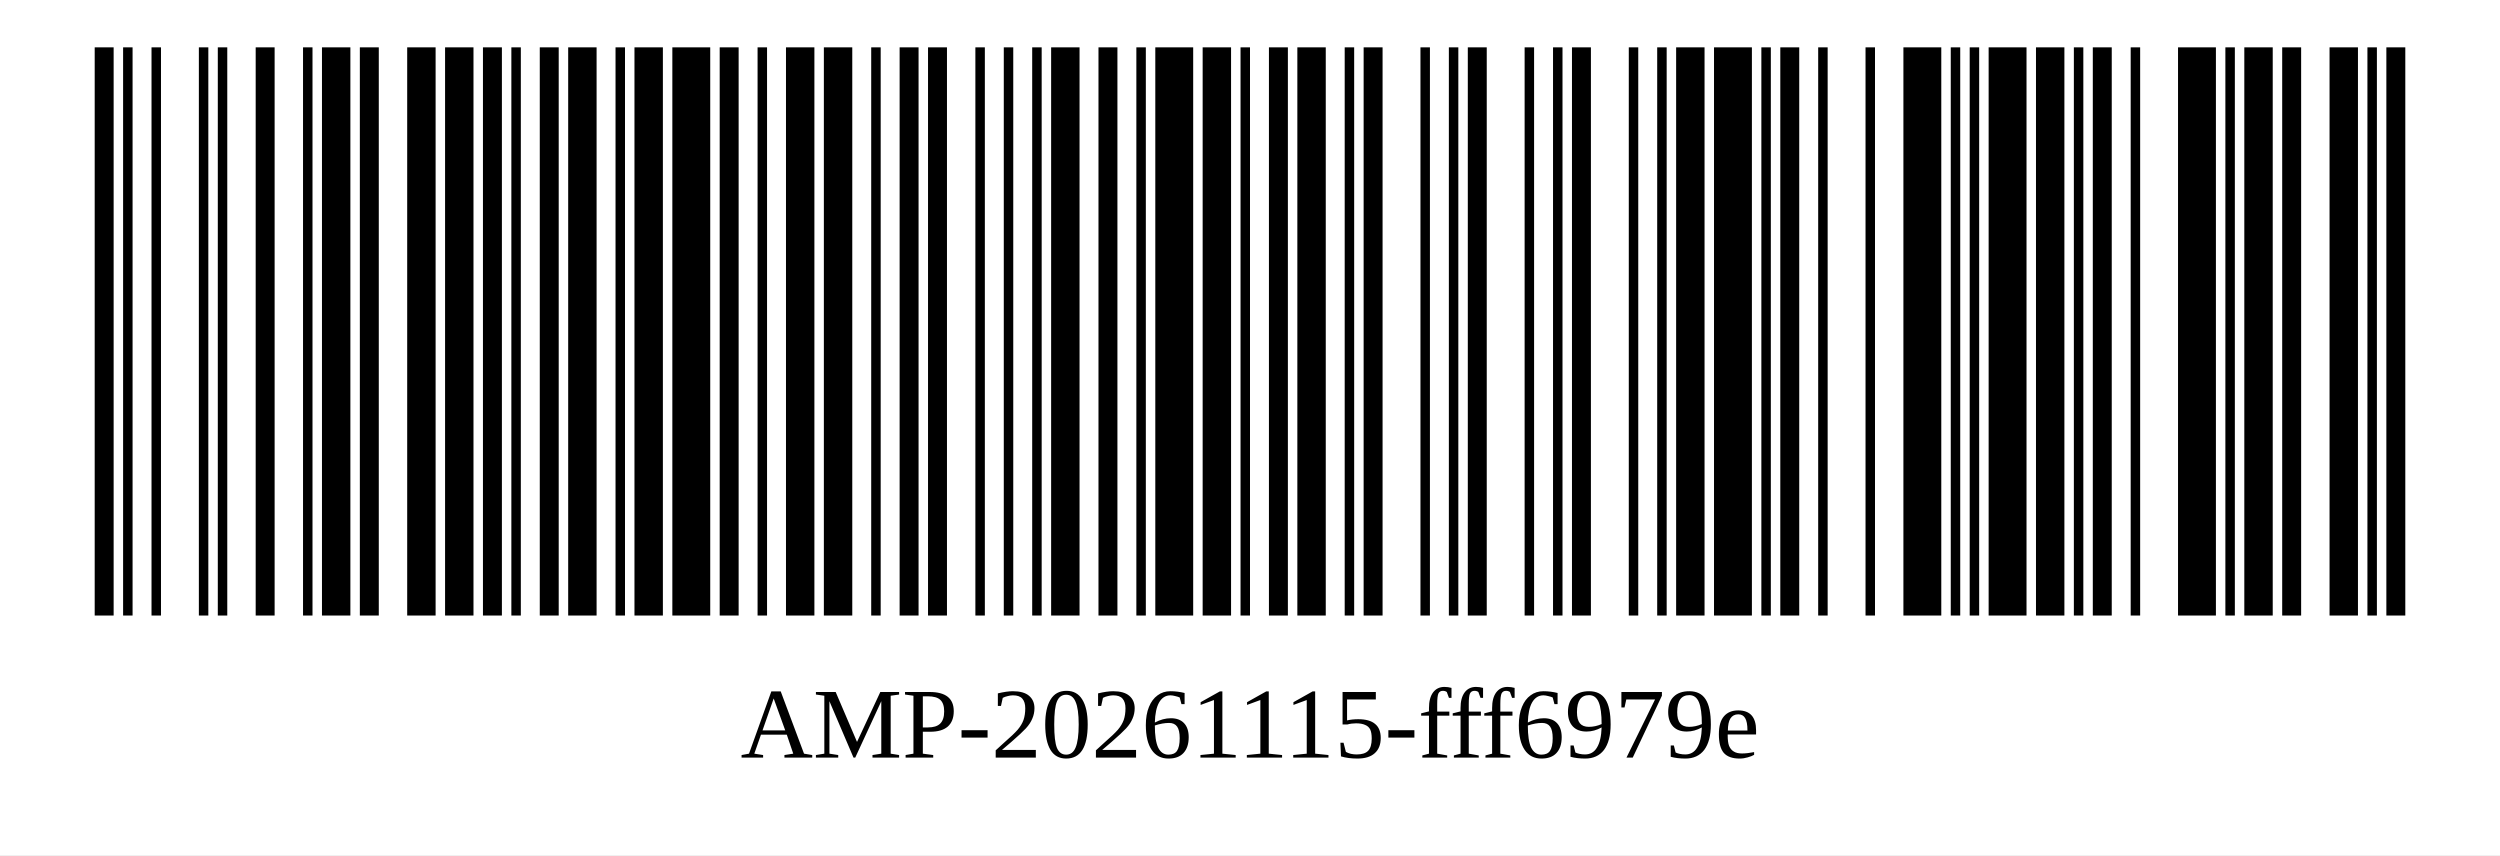
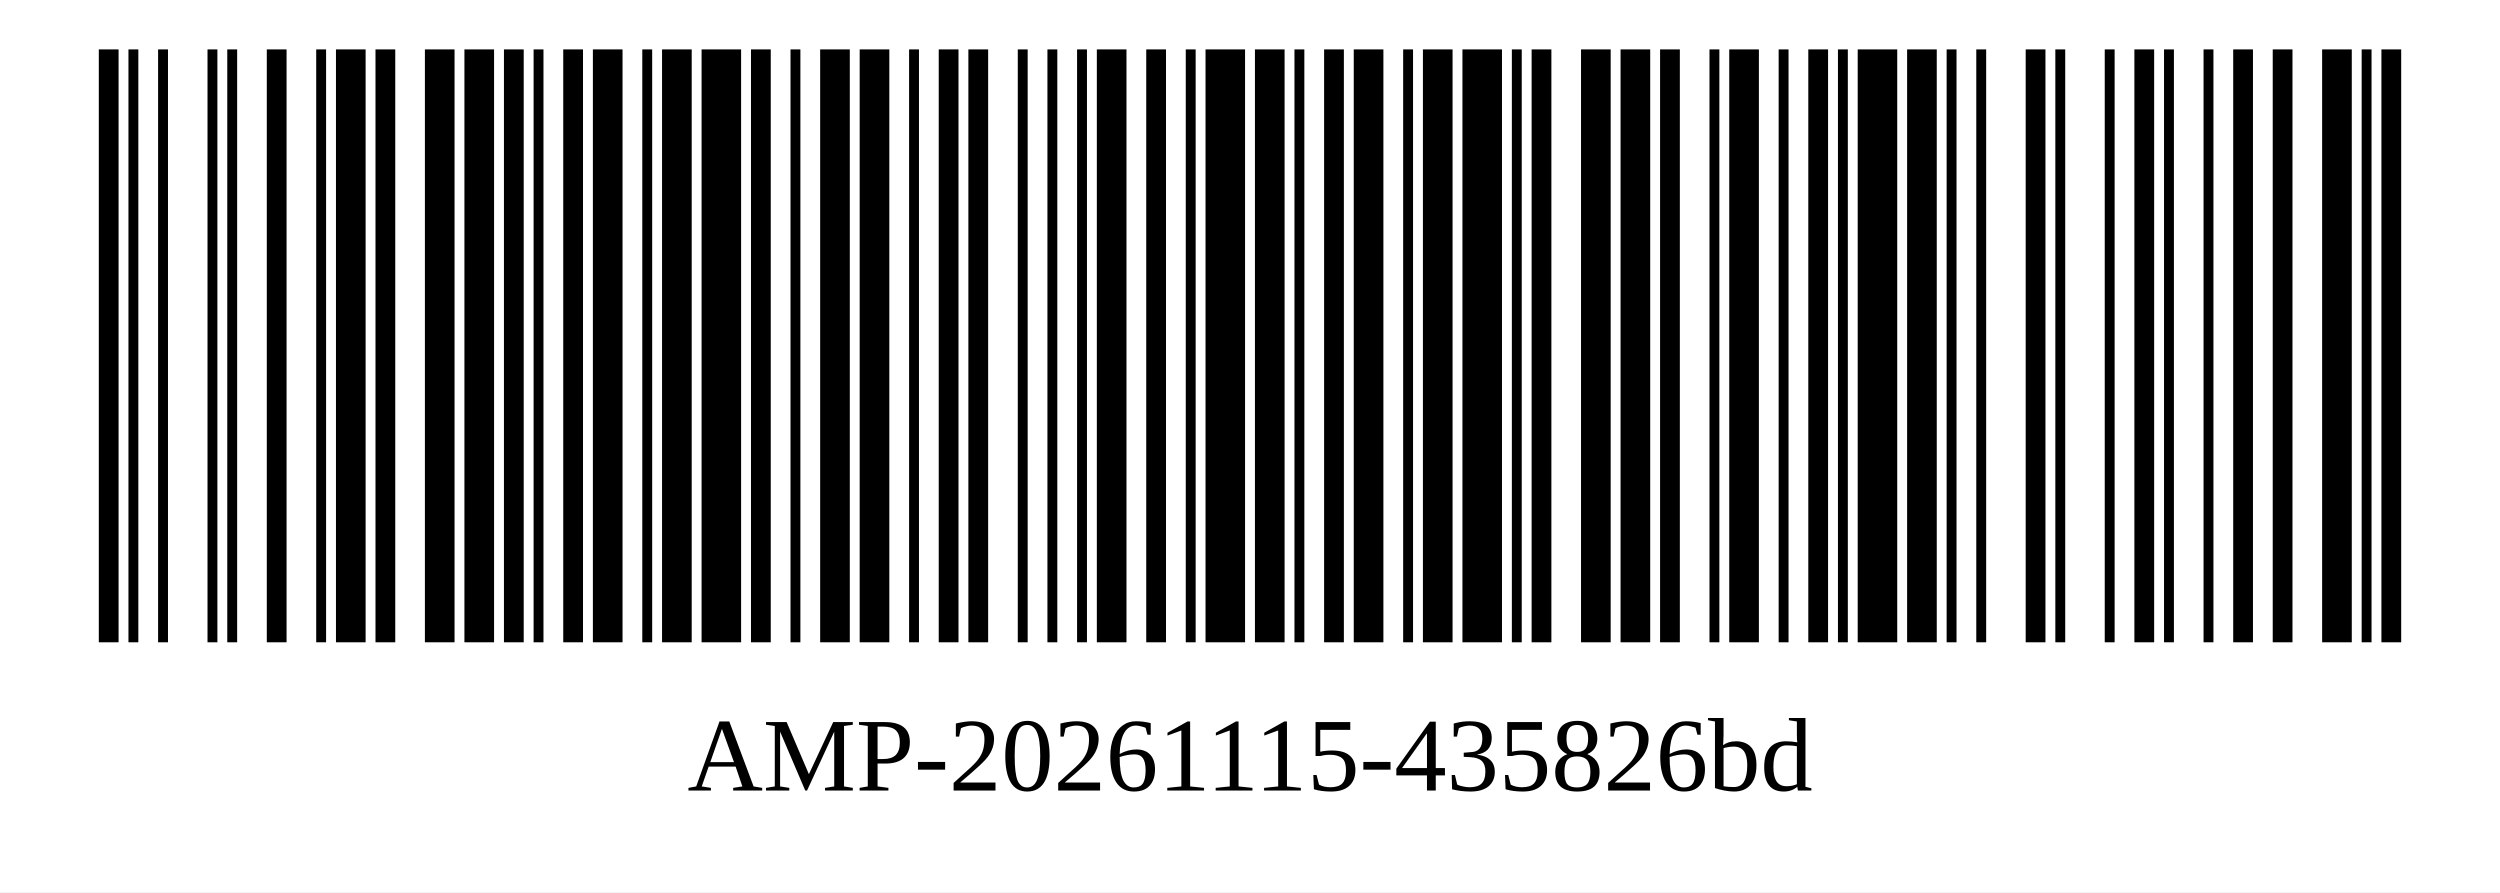
- <svg xmlns="http://www.w3.org/2000/svg" version="1.1" width="52.800mm" height="18.058mm">
+ <svg xmlns="http://www.w3.org/2000/svg" version="1.1" width="50.600mm" height="18.058mm">
  <g id="barcode_group">
    <rect width="100%" height="100%" style="fill:white" />
    <rect x="2.000mm" y="1.000mm" width="0.400mm" height="12.000mm" style="fill:black;" />
    <rect x="2.600mm" y="1.000mm" width="0.200mm" height="12.000mm" style="fill:black;" />
    <rect x="3.200mm" y="1.000mm" width="0.200mm" height="12.000mm" style="fill:black;" />
    <rect x="4.200mm" y="1.000mm" width="0.200mm" height="12.000mm" style="fill:black;" />
    <rect x="4.600mm" y="1.000mm" width="0.200mm" height="12.000mm" style="fill:black;" />
    <rect x="5.400mm" y="1.000mm" width="0.400mm" height="12.000mm" style="fill:black;" />
    <rect x="6.400mm" y="1.000mm" width="0.200mm" height="12.000mm" style="fill:black;" />
    <rect x="6.800mm" y="1.000mm" width="0.600mm" height="12.000mm" style="fill:black;" />
    <rect x="7.600mm" y="1.000mm" width="0.400mm" height="12.000mm" style="fill:black;" />
    <rect x="8.600mm" y="1.000mm" width="0.600mm" height="12.000mm" style="fill:black;" />
    <rect x="9.400mm" y="1.000mm" width="0.600mm" height="12.000mm" style="fill:black;" />
    <rect x="10.200mm" y="1.000mm" width="0.400mm" height="12.000mm" style="fill:black;" />
    <rect x="10.800mm" y="1.000mm" width="0.200mm" height="12.000mm" style="fill:black;" />
    <rect x="11.400mm" y="1.000mm" width="0.400mm" height="12.000mm" style="fill:black;" />
    <rect x="12.000mm" y="1.000mm" width="0.600mm" height="12.000mm" style="fill:black;" />
    <rect x="13.000mm" y="1.000mm" width="0.200mm" height="12.000mm" style="fill:black;" />
    <rect x="13.400mm" y="1.000mm" width="0.600mm" height="12.000mm" style="fill:black;" />
    <rect x="14.200mm" y="1.000mm" width="0.800mm" height="12.000mm" style="fill:black;" />
    <rect x="15.200mm" y="1.000mm" width="0.400mm" height="12.000mm" style="fill:black;" />
    <rect x="16.000mm" y="1.000mm" width="0.200mm" height="12.000mm" style="fill:black;" />
    <rect x="16.600mm" y="1.000mm" width="0.600mm" height="12.000mm" style="fill:black;" />
    <rect x="17.400mm" y="1.000mm" width="0.600mm" height="12.000mm" style="fill:black;" />
    <rect x="18.400mm" y="1.000mm" width="0.200mm" height="12.000mm" style="fill:black;" />
    <rect x="19.000mm" y="1.000mm" width="0.400mm" height="12.000mm" style="fill:black;" />
    <rect x="19.600mm" y="1.000mm" width="0.400mm" height="12.000mm" style="fill:black;" />
    <rect x="20.600mm" y="1.000mm" width="0.200mm" height="12.000mm" style="fill:black;" />
    <rect x="21.200mm" y="1.000mm" width="0.200mm" height="12.000mm" style="fill:black;" />
    <rect x="21.800mm" y="1.000mm" width="0.200mm" height="12.000mm" style="fill:black;" />
    <rect x="22.200mm" y="1.000mm" width="0.600mm" height="12.000mm" style="fill:black;" />
    <rect x="23.200mm" y="1.000mm" width="0.400mm" height="12.000mm" style="fill:black;" />
    <rect x="24.000mm" y="1.000mm" width="0.200mm" height="12.000mm" style="fill:black;" />
    <rect x="24.400mm" y="1.000mm" width="0.800mm" height="12.000mm" style="fill:black;" />
    <rect x="25.400mm" y="1.000mm" width="0.600mm" height="12.000mm" style="fill:black;" />
    <rect x="26.200mm" y="1.000mm" width="0.200mm" height="12.000mm" style="fill:black;" />
    <rect x="26.800mm" y="1.000mm" width="0.400mm" height="12.000mm" style="fill:black;" />
    <rect x="27.400mm" y="1.000mm" width="0.600mm" height="12.000mm" style="fill:black;" />
    <rect x="28.400mm" y="1.000mm" width="0.200mm" height="12.000mm" style="fill:black;" />
-     <rect x="28.800mm" y="1.000mm" width="0.400mm" height="12.000mm" style="fill:black;" />
-     <rect x="30.000mm" y="1.000mm" width="0.200mm" height="12.000mm" style="fill:black;" />
+     <rect x="28.800mm" y="1.000mm" width="0.600mm" height="12.000mm" style="fill:black;" />
+     <rect x="29.600mm" y="1.000mm" width="0.800mm" height="12.000mm" style="fill:black;" />
    <rect x="30.600mm" y="1.000mm" width="0.200mm" height="12.000mm" style="fill:black;" />
    <rect x="31.000mm" y="1.000mm" width="0.400mm" height="12.000mm" style="fill:black;" />
-     <rect x="32.200mm" y="1.000mm" width="0.200mm" height="12.000mm" style="fill:black;" />
-     <rect x="32.800mm" y="1.000mm" width="0.200mm" height="12.000mm" style="fill:black;" />
-     <rect x="33.200mm" y="1.000mm" width="0.400mm" height="12.000mm" style="fill:black;" />
-     <rect x="34.400mm" y="1.000mm" width="0.200mm" height="12.000mm" style="fill:black;" />
-     <rect x="35.000mm" y="1.000mm" width="0.200mm" height="12.000mm" style="fill:black;" />
-     <rect x="35.400mm" y="1.000mm" width="0.600mm" height="12.000mm" style="fill:black;" />
-     <rect x="36.200mm" y="1.000mm" width="0.800mm" height="12.000mm" style="fill:black;" />
+     <rect x="32.000mm" y="1.000mm" width="0.600mm" height="12.000mm" style="fill:black;" />
+     <rect x="32.800mm" y="1.000mm" width="0.600mm" height="12.000mm" style="fill:black;" />
+     <rect x="33.600mm" y="1.000mm" width="0.400mm" height="12.000mm" style="fill:black;" />
+     <rect x="34.600mm" y="1.000mm" width="0.200mm" height="12.000mm" style="fill:black;" />
+     <rect x="35.000mm" y="1.000mm" width="0.600mm" height="12.000mm" style="fill:black;" />
+     <rect x="36.000mm" y="1.000mm" width="0.200mm" height="12.000mm" style="fill:black;" />
+     <rect x="36.600mm" y="1.000mm" width="0.400mm" height="12.000mm" style="fill:black;" />
    <rect x="37.200mm" y="1.000mm" width="0.200mm" height="12.000mm" style="fill:black;" />
-     <rect x="37.600mm" y="1.000mm" width="0.400mm" height="12.000mm" style="fill:black;" />
-     <rect x="38.400mm" y="1.000mm" width="0.200mm" height="12.000mm" style="fill:black;" />
+     <rect x="37.600mm" y="1.000mm" width="0.800mm" height="12.000mm" style="fill:black;" />
+     <rect x="38.600mm" y="1.000mm" width="0.600mm" height="12.000mm" style="fill:black;" />
    <rect x="39.400mm" y="1.000mm" width="0.200mm" height="12.000mm" style="fill:black;" />
-     <rect x="40.200mm" y="1.000mm" width="0.800mm" height="12.000mm" style="fill:black;" />
-     <rect x="41.200mm" y="1.000mm" width="0.200mm" height="12.000mm" style="fill:black;" />
+     <rect x="40.000mm" y="1.000mm" width="0.200mm" height="12.000mm" style="fill:black;" />
+     <rect x="41.000mm" y="1.000mm" width="0.400mm" height="12.000mm" style="fill:black;" />
    <rect x="41.600mm" y="1.000mm" width="0.200mm" height="12.000mm" style="fill:black;" />
-     <rect x="42.000mm" y="1.000mm" width="0.800mm" height="12.000mm" style="fill:black;" />
-     <rect x="43.000mm" y="1.000mm" width="0.600mm" height="12.000mm" style="fill:black;" />
+     <rect x="42.600mm" y="1.000mm" width="0.200mm" height="12.000mm" style="fill:black;" />
+     <rect x="43.200mm" y="1.000mm" width="0.400mm" height="12.000mm" style="fill:black;" />
    <rect x="43.800mm" y="1.000mm" width="0.200mm" height="12.000mm" style="fill:black;" />
-     <rect x="44.200mm" y="1.000mm" width="0.400mm" height="12.000mm" style="fill:black;" />
-     <rect x="45.000mm" y="1.000mm" width="0.200mm" height="12.000mm" style="fill:black;" />
-     <rect x="46.000mm" y="1.000mm" width="0.800mm" height="12.000mm" style="fill:black;" />
-     <rect x="47.000mm" y="1.000mm" width="0.200mm" height="12.000mm" style="fill:black;" />
-     <rect x="47.400mm" y="1.000mm" width="0.600mm" height="12.000mm" style="fill:black;" />
+     <rect x="44.600mm" y="1.000mm" width="0.200mm" height="12.000mm" style="fill:black;" />
+     <rect x="45.200mm" y="1.000mm" width="0.400mm" height="12.000mm" style="fill:black;" />
+     <rect x="46.000mm" y="1.000mm" width="0.400mm" height="12.000mm" style="fill:black;" />
+     <rect x="47.000mm" y="1.000mm" width="0.600mm" height="12.000mm" style="fill:black;" />
+     <rect x="47.800mm" y="1.000mm" width="0.200mm" height="12.000mm" style="fill:black;" />
    <rect x="48.200mm" y="1.000mm" width="0.400mm" height="12.000mm" style="fill:black;" />
-     <rect x="49.200mm" y="1.000mm" width="0.600mm" height="12.000mm" style="fill:black;" />
-     <rect x="50.000mm" y="1.000mm" width="0.200mm" height="12.000mm" style="fill:black;" />
-     <rect x="50.400mm" y="1.000mm" width="0.400mm" height="12.000mm" style="fill:black;" />
-     <text x="26.400mm" y="16.000mm" style="fill:black;font-size:6pt;text-anchor:middle;">AMP-20261115-fff6979e</text>
+     <text x="25.300mm" y="16.000mm" style="fill:black;font-size:6pt;text-anchor:middle;">AMP-20261115-435826bd</text>
  </g>
</svg>
